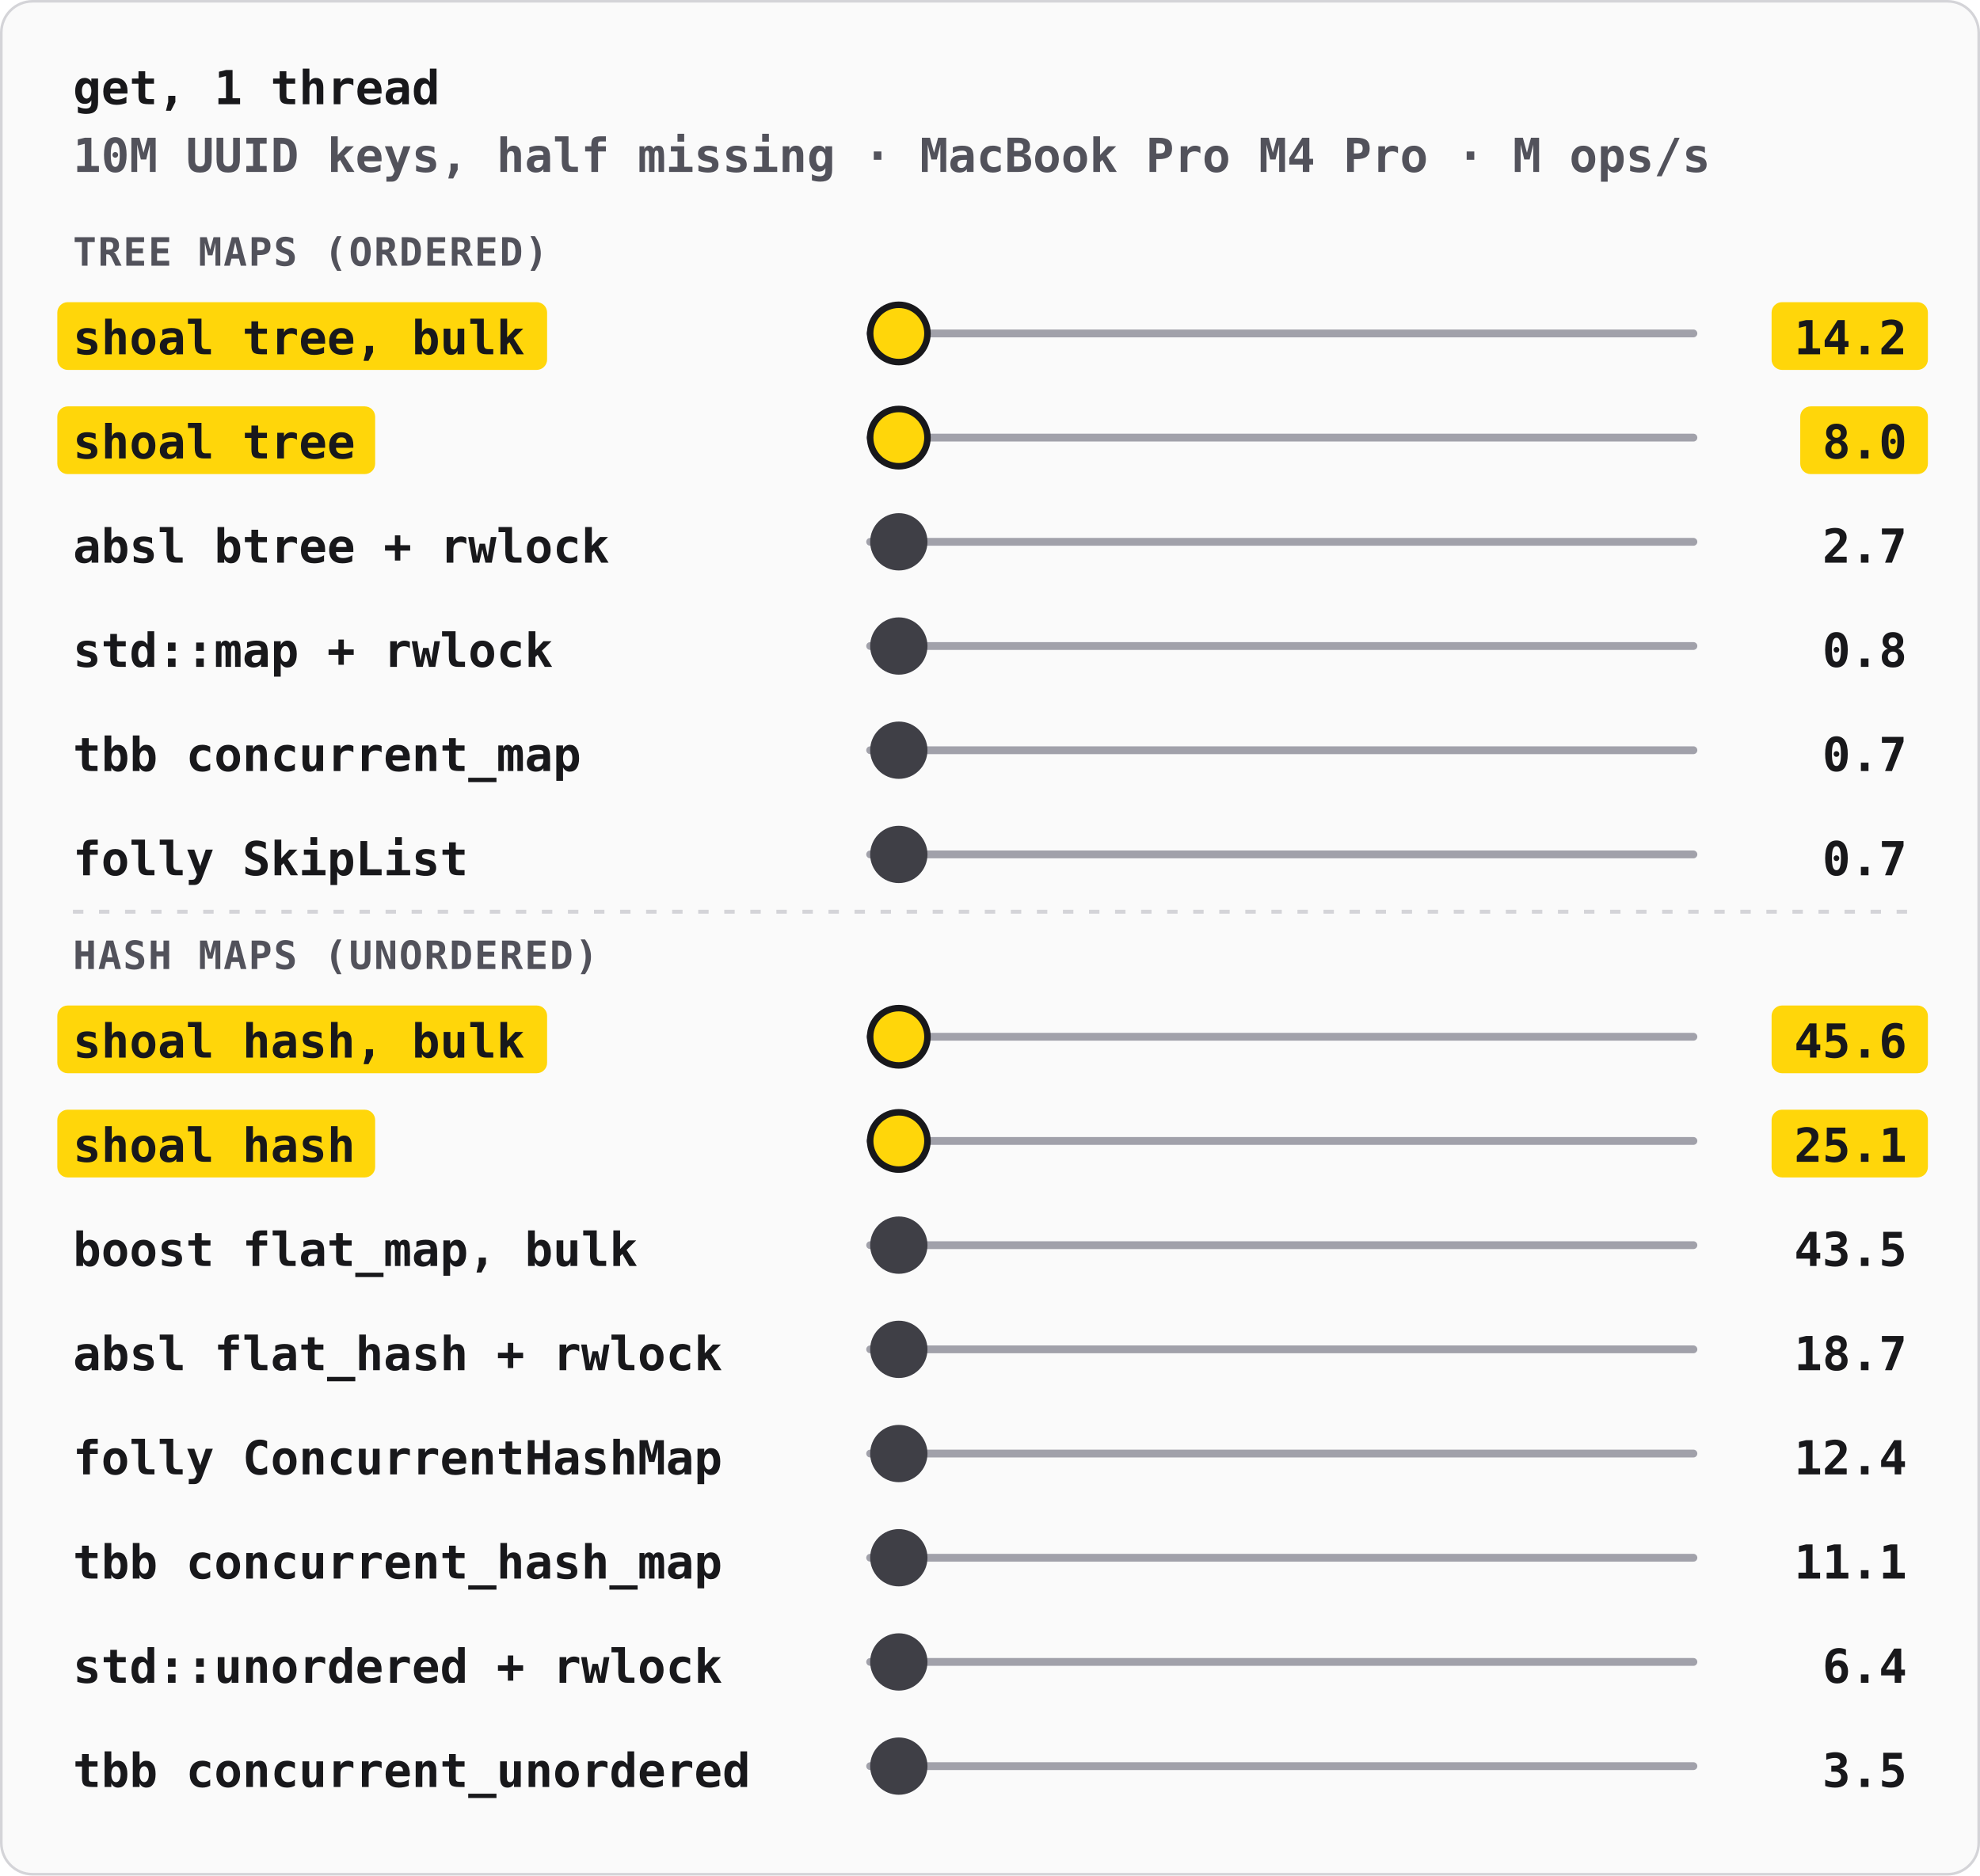
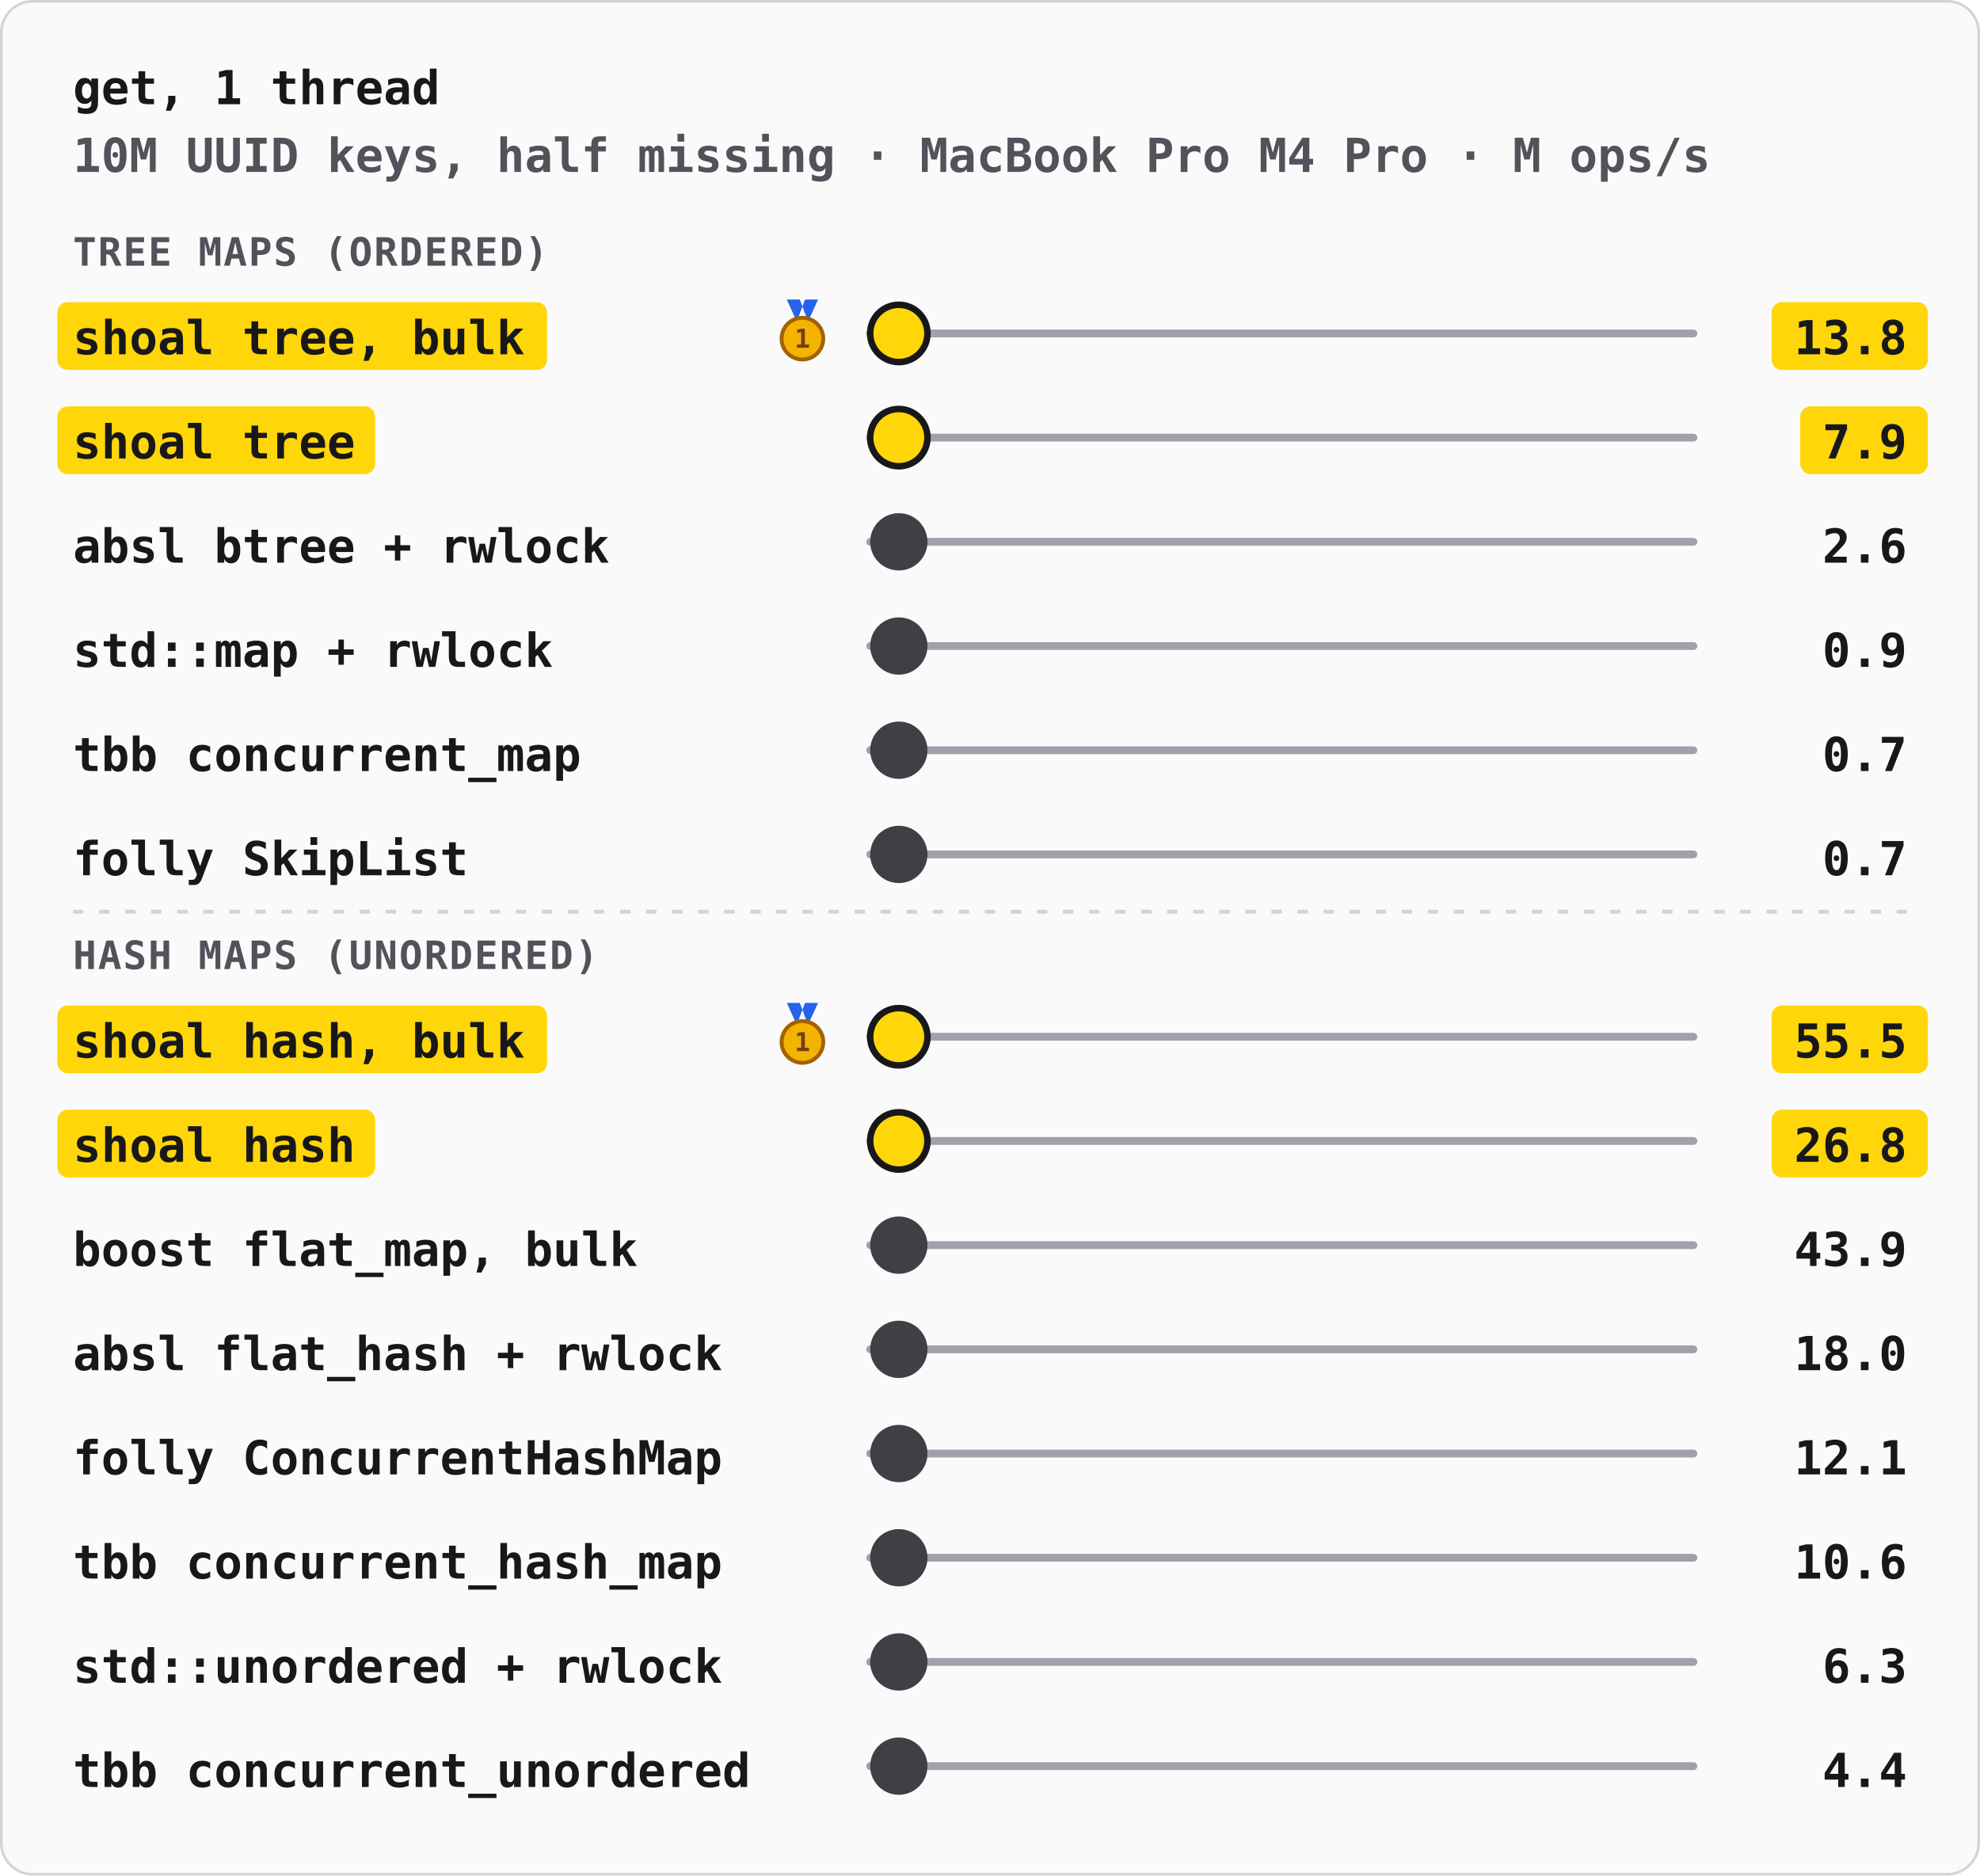
- <svg xmlns="http://www.w3.org/2000/svg" width="760" height="720" viewBox="0 0 760 720" role="img" aria-label="Get, 1 thread on 10M UUID keys, half missing, MacBook Pro M4 Pro, in million operations per second: shoal tree, bulk 14.2, shoal tree 8.0, tbb concurrent_map 0.7, folly SkipList 0.7, absl btree + rwlock 2.7, std::map + rwlock 0.8, shoal hash, bulk 45.6, shoal hash 25.1, boost flat_map, bulk 43.5, folly ConcurrentHashMap 12.4, tbb concurrent_hash_map 11.1, tbb concurrent_unordered 3.5, absl flat_hash + rwlock 18.7, std::unordered + rwlock 6.4.">
+ <svg xmlns="http://www.w3.org/2000/svg" width="760" height="720" viewBox="0 0 760 720" role="img" aria-label="Get, 1 thread on 10M UUID keys, half missing, MacBook Pro M4 Pro, in million operations per second: shoal tree, bulk 13.8, shoal tree 7.9, tbb concurrent_map 0.7, folly SkipList 0.7, absl btree + rwlock 2.6, std::map + rwlock 0.9, shoal hash, bulk 55.5, shoal hash 26.8, boost flat_map, bulk 43.9, folly ConcurrentHashMap 12.1, tbb concurrent_hash_map 10.6, tbb concurrent_unordered 4.4, absl flat_hash + rwlock 18.0, std::unordered + rwlock 6.3. Fastest in tree maps (ordered), shoal tree, bulk; hash maps (unordered), shoal hash, bulk.">
  <style>
    text { font-family: ui-monospace, SFMono-Regular, Menlo, Consolas, monospace; font-size: 18px; font-weight: 600; fill: #18181b; }
    .title { font-weight: 800; }
    .muted { fill: #52525b; }
    .heat { fill: #52525b; font-size: 15px; font-weight: 700; letter-spacing: 0.04em; }
    .ours { font-weight: 800; }
    .value { text-anchor: end; }
    .highlight { fill: #ffd60a; }
    .track { stroke: #a1a1aa; stroke-width: 3; stroke-linecap: round; }
    .rule { stroke: #d4d4d8; stroke-width: 1.5; stroke-dasharray: 4 6; }
+     .medal-ribbon { fill: #2563eb; }
+     .medal { fill: #f5b301; stroke: #a16207; stroke-width: 1.5; }
+     .medal-rank { font-size: 10px; font-weight: 800; fill: #713f12; text-anchor: middle; }
    .ball { animation: bounce linear infinite alternate; }
    @keyframes bounce { to { transform: translateX(294px); } }
  </style>
  <rect x="0.5" y="0.5" width="759" height="719" rx="12" fill="#fafafa" stroke="#d4d4d8" />
  <text class="title" x="28" y="40">get, 1 thread</text>
  <text class="muted" x="28" y="66">10M UUID keys, half missing · MacBook Pro M4 Pro · M ops/s</text>
  <text class="heat" x="28" y="102">TREE MAPS (ORDERED)</text>
  <rect class="highlight" x="22" y="116" width="188" height="26" rx="4" />
  <rect class="highlight" x="680" y="116" width="60" height="26" rx="4" />
  <text class="ours" x="28" y="136">shoal tree, bulk</text>
  <line class="track" x1="334" y1="128" x2="650" y2="128" />
-   <circle class="ball" cx="345" cy="128" r="11" fill="#ffd60a" stroke="#18181b" stroke-width="2.5" style="animation-duration: 1.93s" />
-   <text class="ours value" x="732" y="136">14.2</text>
+   <circle class="ball" cx="345" cy="128" r="11" fill="#ffd60a" stroke="#18181b" stroke-width="2.5" style="animation-duration: 2.41s" />
+   <text class="ours value" x="732" y="136">13.8</text>
+   <path class="medal-ribbon" d="M302 115 h5 l3 8 -3 3 z M314 115 h-5 l-3 8 3 3 z" />
+   <circle class="medal" cx="308" cy="130" r="8" />
+   <text class="medal-rank" x="308" y="133.5">1</text>
  <rect class="highlight" x="22" y="156" width="122" height="26" rx="4" />
  <rect class="highlight" x="691" y="156" width="49" height="26" rx="4" />
  <text class="ours" x="28" y="176">shoal tree</text>
  <line class="track" x1="334" y1="168" x2="650" y2="168" />
-   <circle class="ball" cx="345" cy="168" r="11" fill="#ffd60a" stroke="#18181b" stroke-width="2.5" style="animation-duration: 3.42s" />
-   <text class="ours value" x="732" y="176">8.0</text>
+   <circle class="ball" cx="345" cy="168" r="11" fill="#ffd60a" stroke="#18181b" stroke-width="2.5" style="animation-duration: 4.22s" />
+   <text class="ours value" x="732" y="176">7.9</text>
  <text x="28" y="216">absl btree + rwlock</text>
  <line class="track" x1="334" y1="208" x2="650" y2="208" />
-   <circle class="ball" cx="345" cy="208" r="11" fill="#3f3f46" style="animation-duration: 10.13s" />
-   <text class="value" x="732" y="216">2.7</text>
+   <circle class="ball" cx="345" cy="208" r="11" fill="#3f3f46" style="animation-duration: 12.81s" />
+   <text class="value" x="732" y="216">2.6</text>
  <text x="28" y="256">std::map + rwlock</text>
  <line class="track" x1="334" y1="248" x2="650" y2="248" />
-   <circle class="ball" cx="345" cy="248" r="11" fill="#3f3f46" style="animation-duration: 34.20s" />
-   <text class="value" x="732" y="256">0.8</text>
+   <circle class="ball" cx="345" cy="248" r="11" fill="#3f3f46" style="animation-duration: 37.00s" />
+   <text class="value" x="732" y="256">0.9</text>
  <text x="28" y="296">tbb concurrent_map</text>
  <line class="track" x1="334" y1="288" x2="650" y2="288" />
-   <circle class="ball" cx="345" cy="288" r="11" fill="#3f3f46" style="animation-duration: 39.09s" />
+   <circle class="ball" cx="345" cy="288" r="11" fill="#3f3f46" style="animation-duration: 47.57s" />
  <text class="value" x="732" y="296">0.7</text>
  <text x="28" y="336">folly SkipList</text>
  <line class="track" x1="334" y1="328" x2="650" y2="328" />
-   <circle class="ball" cx="345" cy="328" r="11" fill="#3f3f46" style="animation-duration: 39.09s" />
+   <circle class="ball" cx="345" cy="328" r="11" fill="#3f3f46" style="animation-duration: 47.57s" />
  <text class="value" x="732" y="336">0.7</text>
  <line class="rule" x1="28" y1="350" x2="732" y2="350" />
  <text class="heat" x="28" y="372">HASH MAPS (UNORDERED)</text>
  <rect class="highlight" x="22" y="386" width="188" height="26" rx="4" />
  <rect class="highlight" x="680" y="386" width="60" height="26" rx="4" />
  <text class="ours" x="28" y="406">shoal hash, bulk</text>
  <line class="track" x1="334" y1="398" x2="650" y2="398" />
  <circle class="ball" cx="345" cy="398" r="11" fill="#ffd60a" stroke="#18181b" stroke-width="2.5" style="animation-duration: 0.60s" />
-   <text class="ours value" x="732" y="406">45.6</text>
+   <text class="ours value" x="732" y="406">55.5</text>
+   <path class="medal-ribbon" d="M302 385 h5 l3 8 -3 3 z M314 385 h-5 l-3 8 3 3 z" />
+   <circle class="medal" cx="308" cy="400" r="8" />
+   <text class="medal-rank" x="308" y="403.5">1</text>
  <rect class="highlight" x="22" y="426" width="122" height="26" rx="4" />
  <rect class="highlight" x="680" y="426" width="60" height="26" rx="4" />
  <text class="ours" x="28" y="446">shoal hash</text>
  <line class="track" x1="334" y1="438" x2="650" y2="438" />
-   <circle class="ball" cx="345" cy="438" r="11" fill="#ffd60a" stroke="#18181b" stroke-width="2.5" style="animation-duration: 1.09s" />
-   <text class="ours value" x="732" y="446">25.1</text>
+   <circle class="ball" cx="345" cy="438" r="11" fill="#ffd60a" stroke="#18181b" stroke-width="2.5" style="animation-duration: 1.24s" />
+   <text class="ours value" x="732" y="446">26.8</text>
  <text x="28" y="486">boost flat_map, bulk</text>
  <line class="track" x1="334" y1="478" x2="650" y2="478" />
-   <circle class="ball" cx="345" cy="478" r="11" fill="#3f3f46" style="animation-duration: 0.63s" />
-   <text class="value" x="732" y="486">43.5</text>
+   <circle class="ball" cx="345" cy="478" r="11" fill="#3f3f46" style="animation-duration: 0.76s" />
+   <text class="value" x="732" y="486">43.9</text>
  <text x="28" y="526">absl flat_hash + rwlock</text>
  <line class="track" x1="334" y1="518" x2="650" y2="518" />
-   <circle class="ball" cx="345" cy="518" r="11" fill="#3f3f46" style="animation-duration: 1.46s" />
-   <text class="value" x="732" y="526">18.7</text>
+   <circle class="ball" cx="345" cy="518" r="11" fill="#3f3f46" style="animation-duration: 1.85s" />
+   <text class="value" x="732" y="526">18.0</text>
  <text x="28" y="566">folly ConcurrentHashMap</text>
  <line class="track" x1="334" y1="558" x2="650" y2="558" />
-   <circle class="ball" cx="345" cy="558" r="11" fill="#3f3f46" style="animation-duration: 2.21s" />
-   <text class="value" x="732" y="566">12.4</text>
+   <circle class="ball" cx="345" cy="558" r="11" fill="#3f3f46" style="animation-duration: 2.75s" />
+   <text class="value" x="732" y="566">12.1</text>
  <text x="28" y="606">tbb concurrent_hash_map</text>
  <line class="track" x1="334" y1="598" x2="650" y2="598" />
-   <circle class="ball" cx="345" cy="598" r="11" fill="#3f3f46" style="animation-duration: 2.46s" />
-   <text class="value" x="732" y="606">11.1</text>
+   <circle class="ball" cx="345" cy="598" r="11" fill="#3f3f46" style="animation-duration: 3.14s" />
+   <text class="value" x="732" y="606">10.6</text>
  <text x="28" y="646">std::unordered + rwlock</text>
  <line class="track" x1="334" y1="638" x2="650" y2="638" />
-   <circle class="ball" cx="345" cy="638" r="11" fill="#3f3f46" style="animation-duration: 4.27s" />
-   <text class="value" x="732" y="646">6.4</text>
+   <circle class="ball" cx="345" cy="638" r="11" fill="#3f3f46" style="animation-duration: 5.29s" />
+   <text class="value" x="732" y="646">6.3</text>
  <text x="28" y="686">tbb concurrent_unordered</text>
  <line class="track" x1="334" y1="678" x2="650" y2="678" />
-   <circle class="ball" cx="345" cy="678" r="11" fill="#3f3f46" style="animation-duration: 7.82s" />
-   <text class="value" x="732" y="686">3.5</text>
+   <circle class="ball" cx="345" cy="678" r="11" fill="#3f3f46" style="animation-duration: 7.57s" />
+   <text class="value" x="732" y="686">4.4</text>
</svg>
